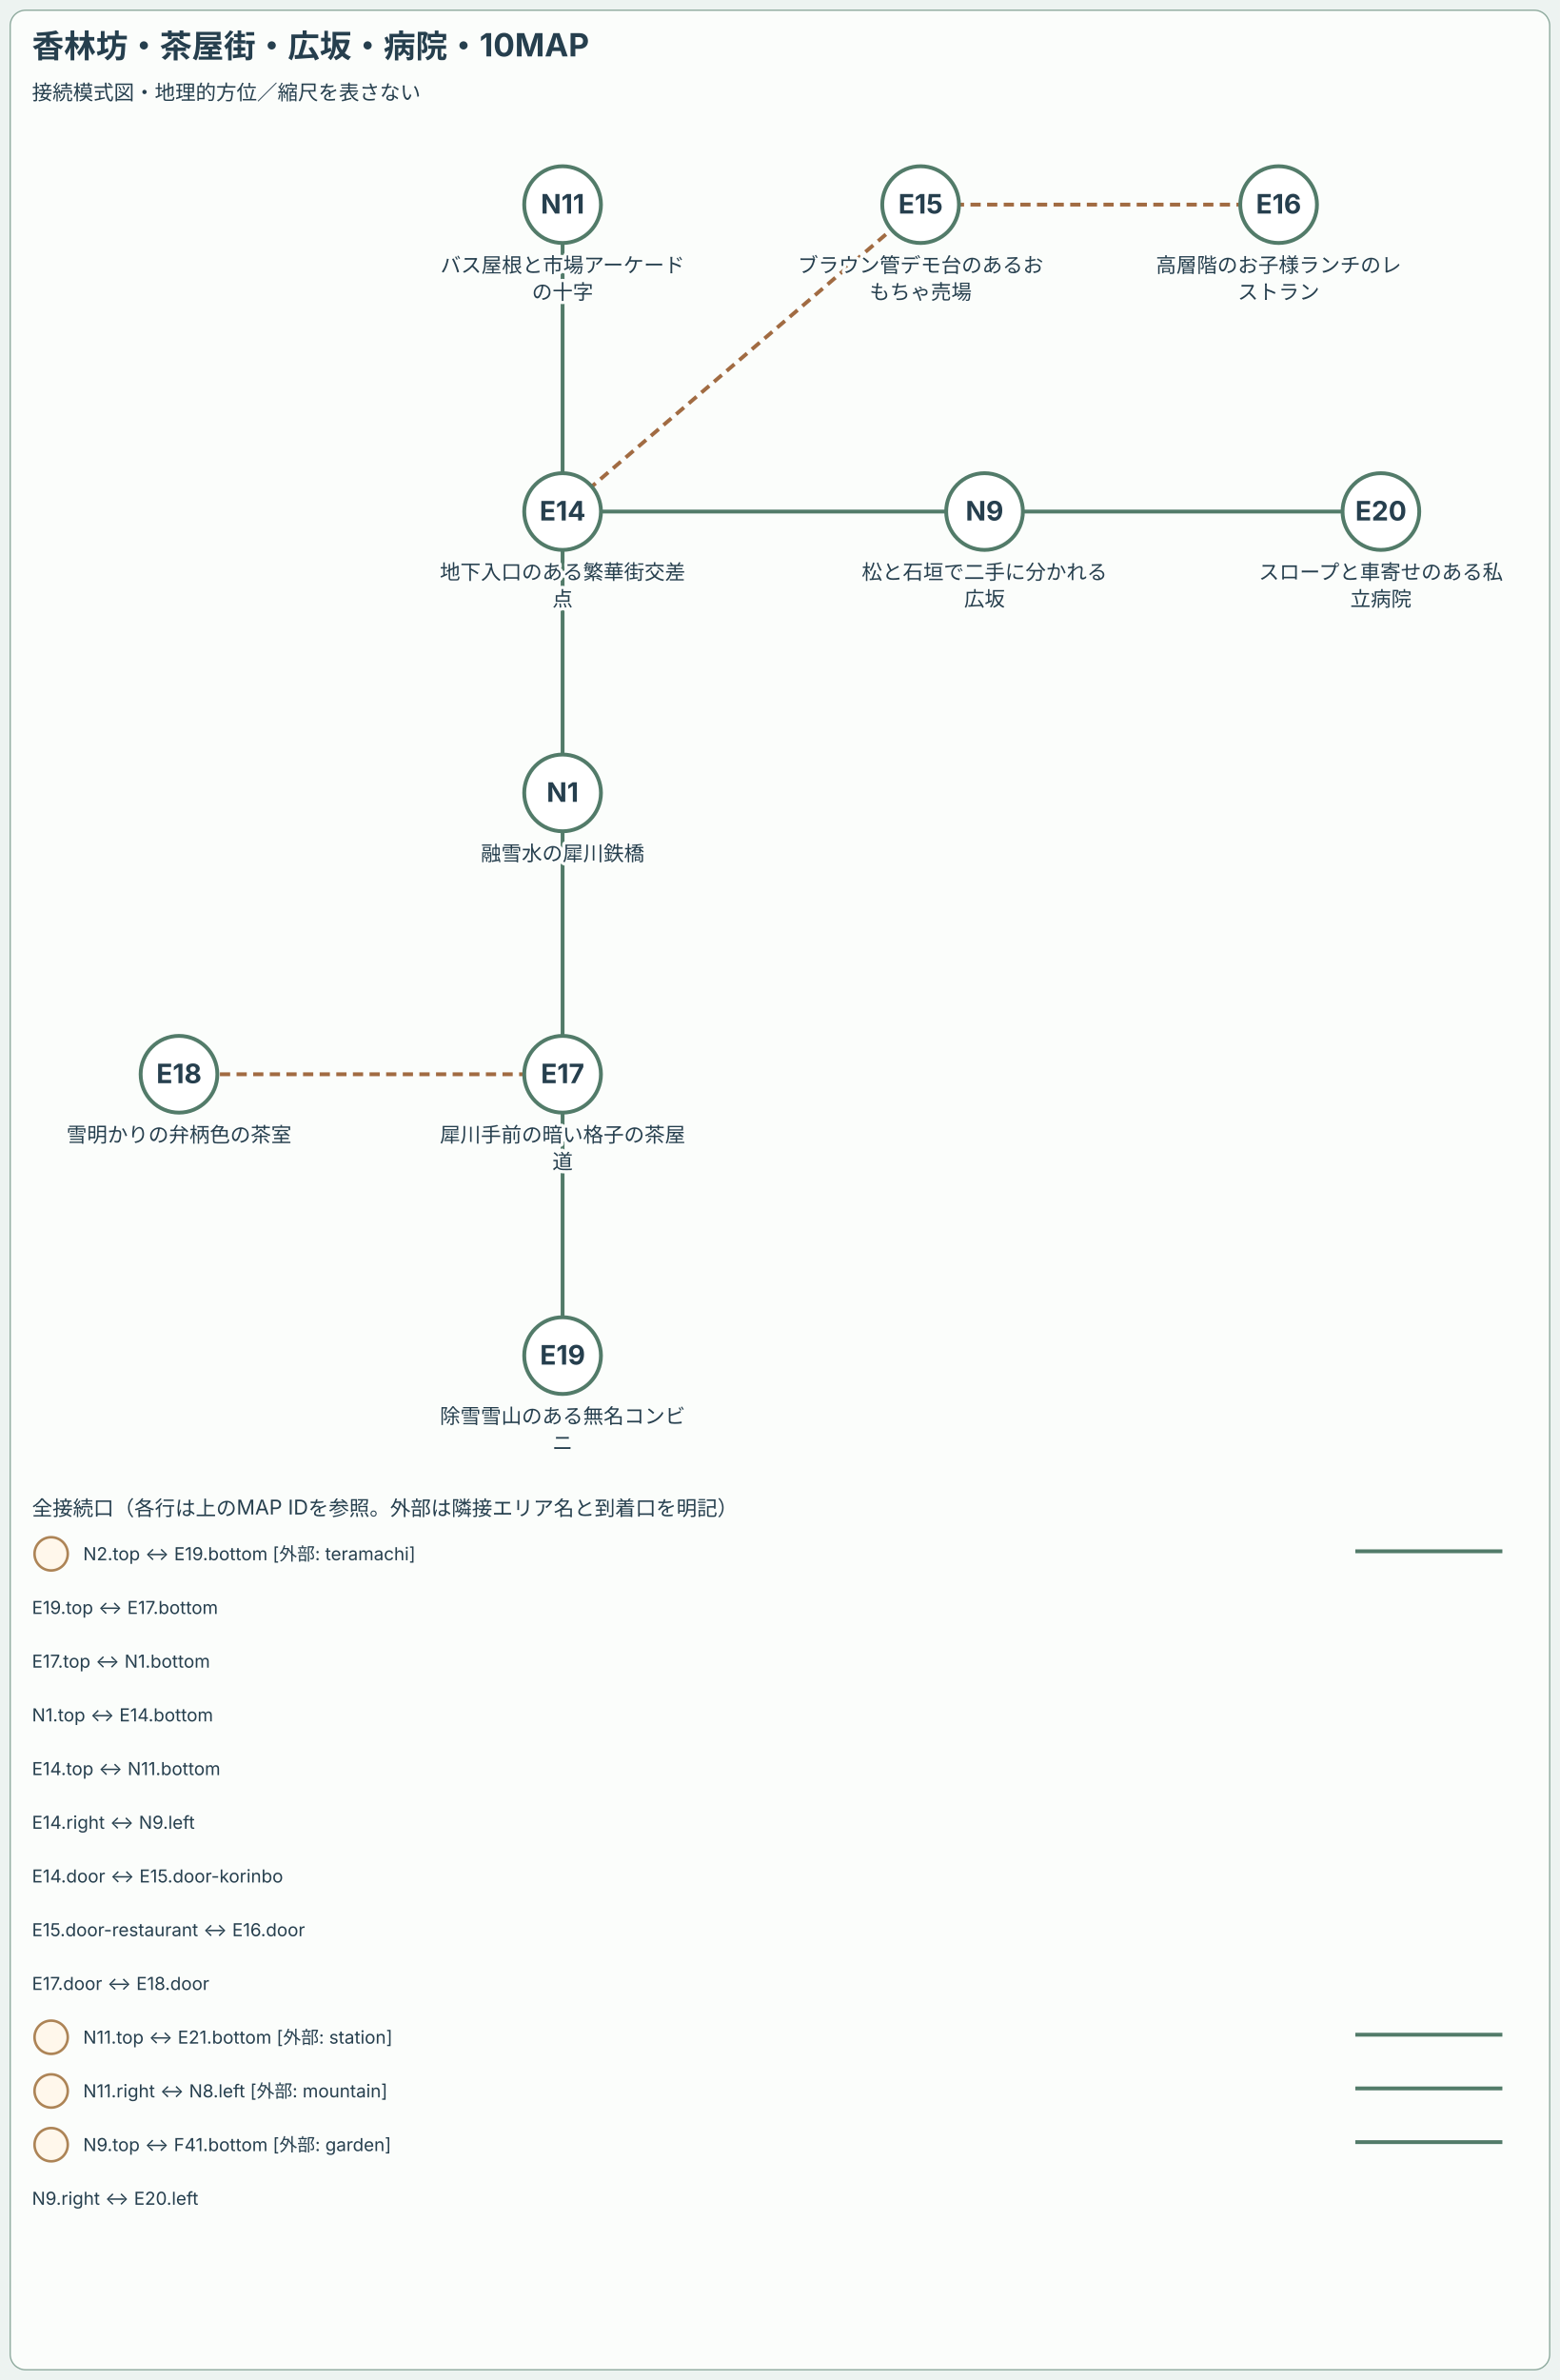
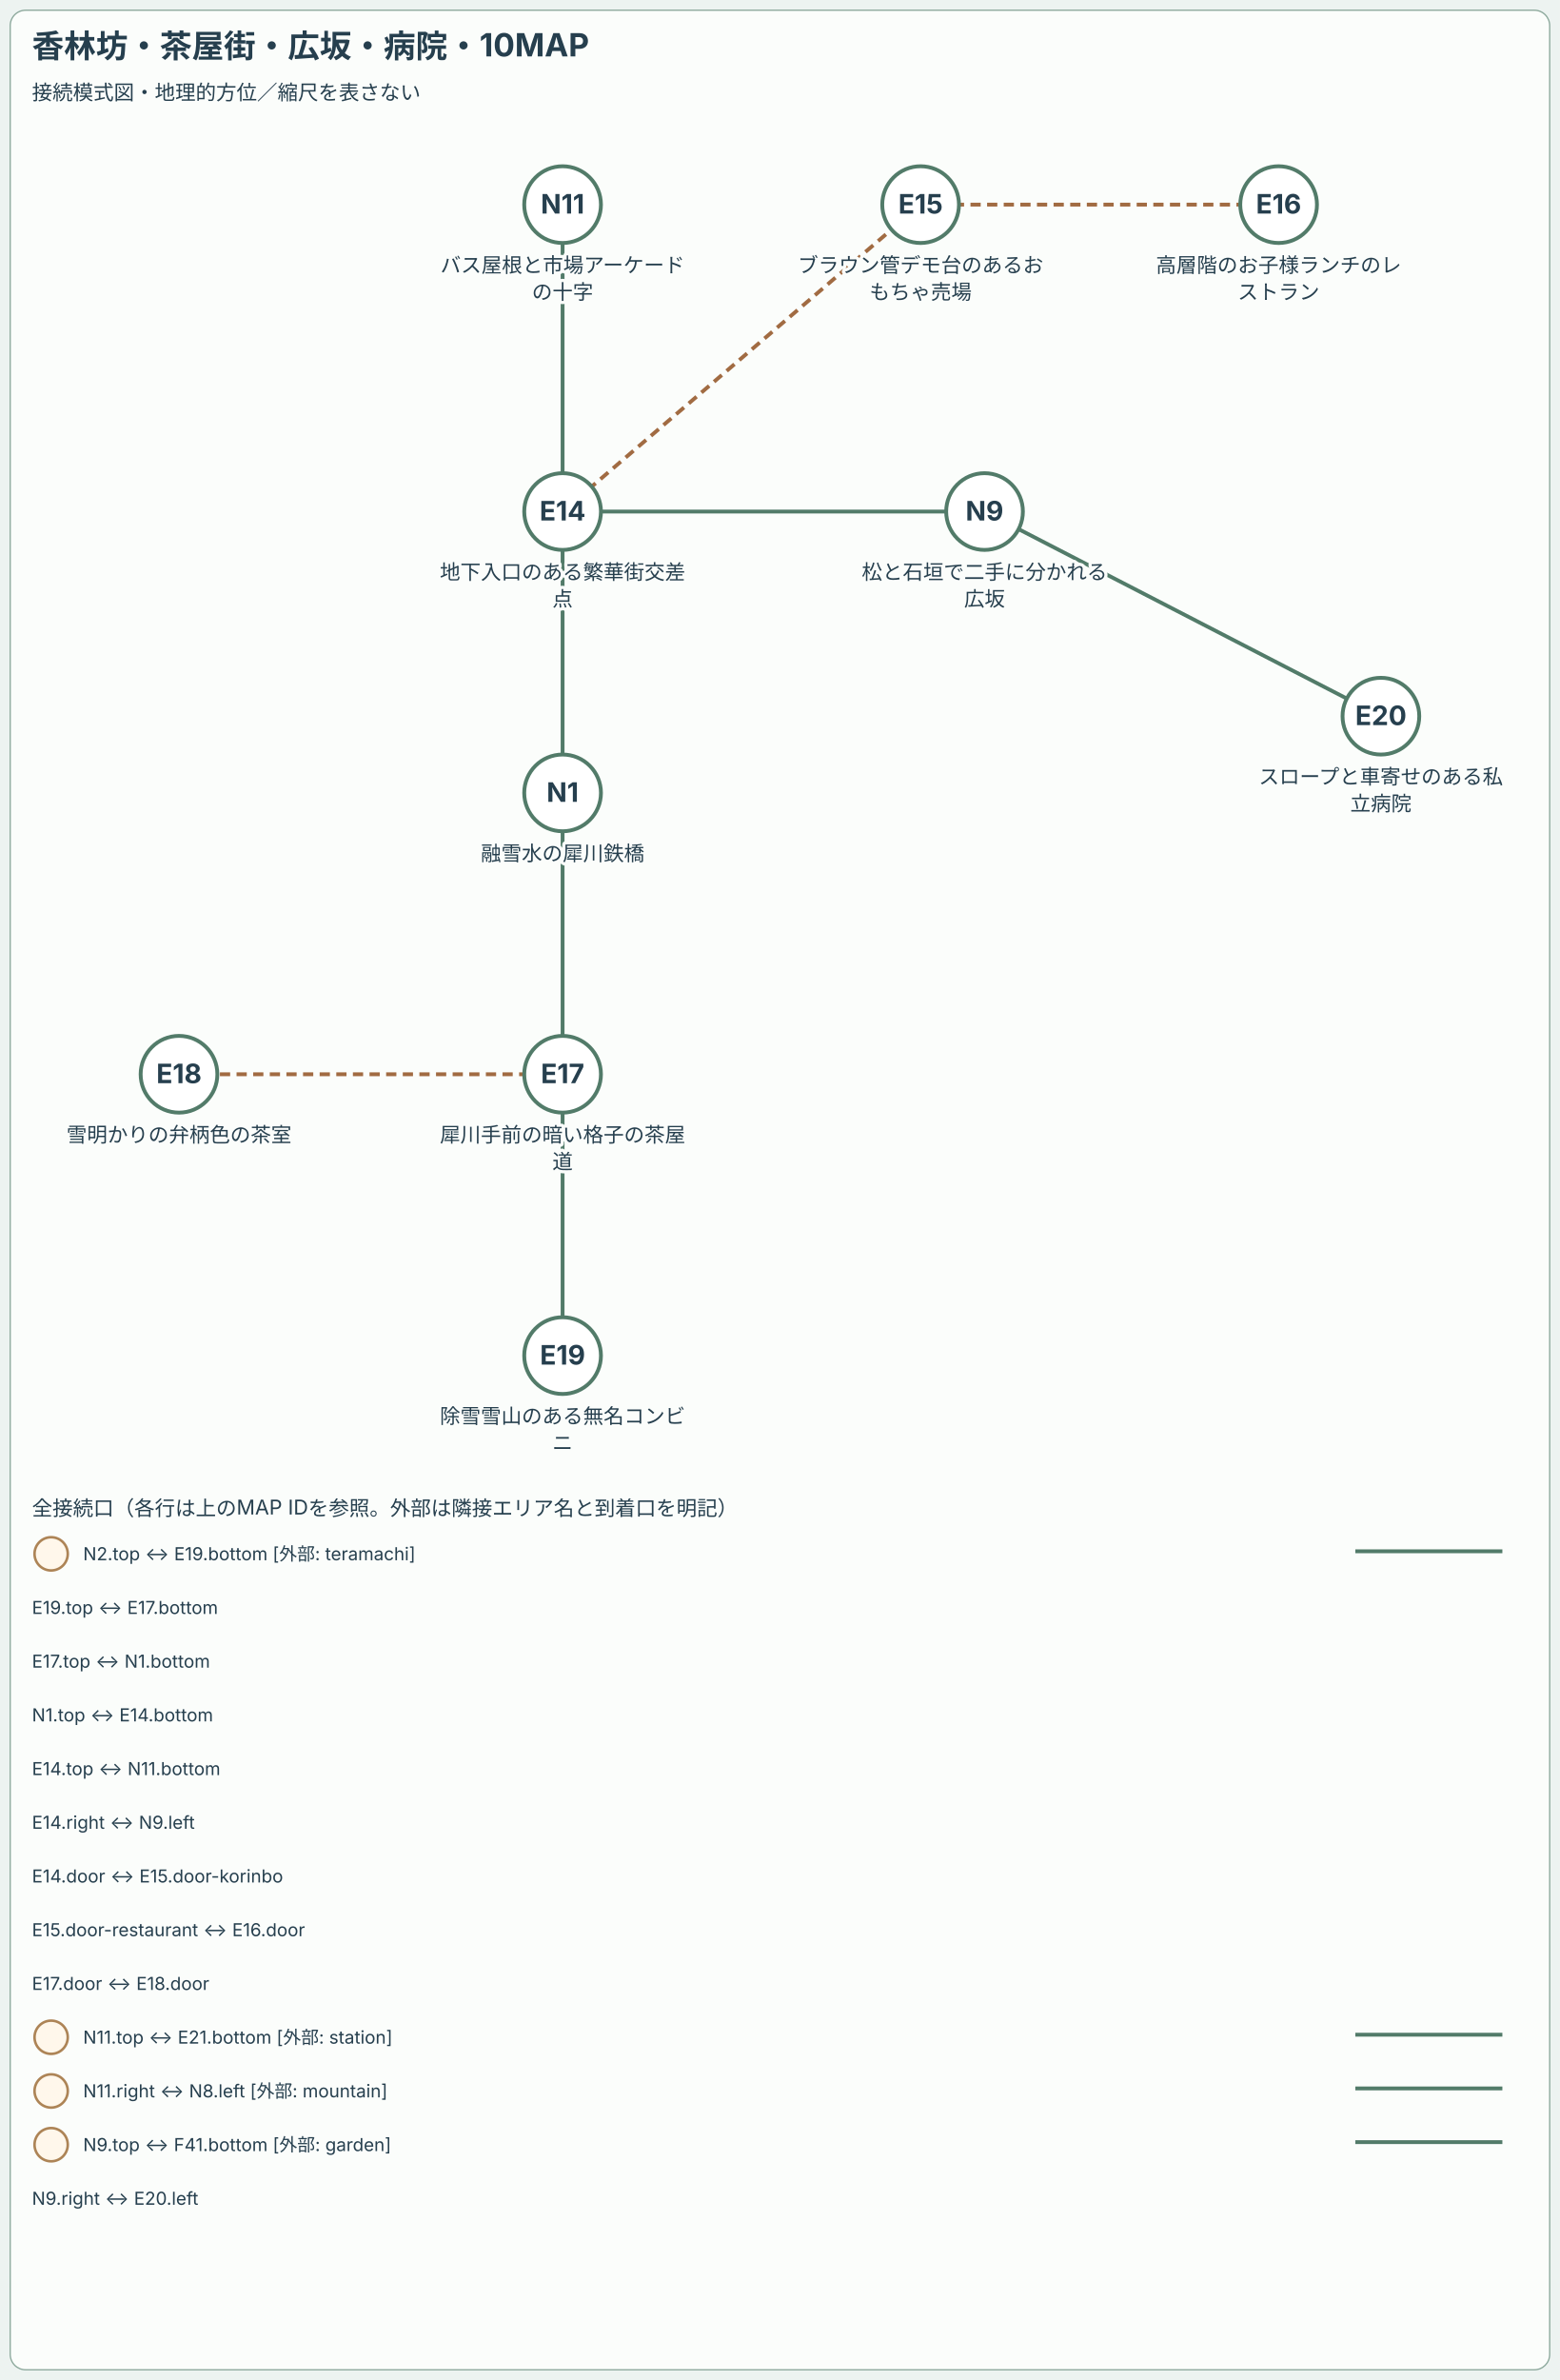
<svg xmlns="http://www.w3.org/2000/svg" width="1220" height="1861" viewBox="0 0 1220 1861" role="img">
  <defs>
    <marker id="directed-arrow" markerWidth="9" markerHeight="9" refX="8" refY="4" orient="auto">
      <path d="M0 0 L8 4 L0 8 Z" fill="#8b4c83" />
    </marker>
  </defs>
  <style>text{font-family:-apple-system,BlinkMacSystemFont,"Hiragino Sans",sans-serif;fill:#263f4e}.node{fill:#fff;stroke:#527b69;stroke-width:3}.ref{fill:#fff7eb;stroke:#ad8456;stroke-width:2}.edge{fill:none;stroke:#527b69;stroke-width:3}.door{fill:none;stroke:#a16b42;stroke-width:3;stroke-dasharray:8 5}.event{fill:none;stroke:#ac4871;stroke-width:4;stroke-dasharray:6 5}.oneway{fill:none;stroke:#5262a8;stroke-width:4}.id{font-size:21px;font-weight:bold;text-anchor:middle}.label{font-size:16px;text-anchor:middle;paint-order:stroke;stroke:#fbfdfb;stroke-width:5;stroke-linejoin:round}.note{font-size:16px}.small{font-size:14px}.heading{font-size:25px;font-weight:bold}</style>
  <rect width="1220" height="1861" fill="#edf3f1" />
  <g data-area="city">
    <rect x="8" y="8" width="1204" height="1845" rx="12" fill="#fbfdfb" stroke="#8aa79a" />
    <text x="25" y="45" class="heading">香林坊・茶屋街・広坂・病院・10MAP</text>
    <text x="25" y="78" class="note">接続模式図・地理的方位／縮尺を表さない</text>
    <path class="edge" data-edge-id="E19.top&gt;E17.bottom:edge" data-kind="edge" data-from="E19" data-to="E17" data-from-port="top" data-to-port="bottom" d="M440 1060 L440 840" />
    <path class="edge" data-edge-id="E17.top&gt;N1.bottom:edge" data-kind="edge" data-from="E17" data-to="N1" data-from-port="top" data-to-port="bottom" d="M440 840 L440 620" />
    <path class="edge" data-edge-id="N1.top&gt;E14.bottom:edge" data-kind="edge" data-from="N1" data-to="E14" data-from-port="top" data-to-port="bottom" d="M440 620 L440 400" />
    <path class="edge" data-edge-id="E14.top&gt;N11.bottom:edge" data-kind="edge" data-from="E14" data-to="N11" data-from-port="top" data-to-port="bottom" d="M440 400 L440 160" />
    <path class="edge" data-edge-id="E14.right&gt;N9.left:edge" data-kind="edge" data-from="E14" data-to="N9" data-from-port="right" data-to-port="left" d="M440 400 L770 400" />
    <path class="door" data-edge-id="E14.door&gt;E15.door-korinbo:door" data-kind="door" data-from="E14" data-to="E15" data-from-port="door" data-to-port="door-korinbo" d="M440 400 L720 160" />
    <path class="door" data-edge-id="E15.door-restaurant&gt;E16.door:door" data-kind="door" data-from="E15" data-to="E16" data-from-port="door-restaurant" data-to-port="door" d="M720 160 L1000 160" />
    <path class="door" data-edge-id="E17.door&gt;E18.door:door" data-kind="door" data-from="E17" data-to="E18" data-from-port="door" data-to-port="door" d="M440 840 L140 840" />
-     <path class="edge" data-edge-id="N9.right&gt;E20.left:edge" data-kind="edge" data-from="N9" data-to="E20" data-from-port="right" data-to-port="left" d="M770 400 L1080 400" />
+     <path class="edge" data-edge-id="N9.right&gt;E20.left:edge" data-kind="edge" data-from="N9" data-to="E20" data-from-port="right" data-to-port="left" d="M770 400 L1080 560" />
    <circle class="node" data-map="E14" cx="440" cy="400" r="30" />
    <text class="id" x="440" y="407">E14</text>
    <text x="440" y="453" class="label">地下入口のある繁華街交差</text>
    <text x="440" y="474" class="label">点</text>
    <circle class="node" data-map="E15" cx="720" cy="160" r="30" />
    <text class="id" x="720" y="167">E15</text>
    <text x="720" y="213" class="label">ブラウン管デモ台のあるお</text>
    <text x="720" y="234" class="label">もちゃ売場</text>
    <circle class="node" data-map="E16" cx="1000" cy="160" r="30" />
    <text class="id" x="1000" y="167">E16</text>
    <text x="1000" y="213" class="label">高層階のお子様ランチのレ</text>
    <text x="1000" y="234" class="label">ストラン</text>
    <circle class="node" data-map="E17" cx="440" cy="840" r="30" />
    <text class="id" x="440" y="847">E17</text>
    <text x="440" y="893" class="label">犀川手前の暗い格子の茶屋</text>
    <text x="440" y="914" class="label">道</text>
    <circle class="node" data-map="E18" cx="140" cy="840" r="30" />
    <text class="id" x="140" y="847">E18</text>
    <text x="140" y="893" class="label">雪明かりの弁柄色の茶室</text>
    <circle class="node" data-map="E19" cx="440" cy="1060" r="30" />
    <text class="id" x="440" y="1067">E19</text>
    <text x="440" y="1113" class="label">除雪雪山のある無名コンビ</text>
    <text x="440" y="1134" class="label">ニ</text>
-     <circle class="node" data-map="E20" cx="1080" cy="400" r="30" />
-     <text class="id" x="1080" y="407">E20</text>
-     <text x="1080" y="453" class="label">スロープと車寄せのある私</text>
-     <text x="1080" y="474" class="label">立病院</text>
+     <circle class="node" data-map="E20" cx="1080" cy="560" r="30" />
+     <text class="id" x="1080" y="567">E20</text>
+     <text x="1080" y="613" class="label">スロープと車寄せのある私</text>
+     <text x="1080" y="634" class="label">立病院</text>
    <circle class="node" data-map="N1" cx="440" cy="620" r="30" />
    <text class="id" x="440" y="627">N1</text>
    <text x="440" y="673" class="label">融雪水の犀川鉄橋</text>
    <circle class="node" data-map="N9" cx="770" cy="400" r="30" />
    <text class="id" x="770" y="407">N9</text>
    <text x="770" y="453" class="label">松と石垣で二手に分かれる</text>
    <text x="770" y="474" class="label">広坂</text>
    <circle class="node" data-map="N11" cx="440" cy="160" r="30" />
    <text class="id" x="440" y="167">N11</text>
    <text x="440" y="213" class="label">バス屋根と市場アーケード</text>
    <text x="440" y="234" class="label">の十字</text>
    <text x="25" y="1185" class="note">全接続口（各行は上のMAP IDを参照。外部は隣接エリア名と到着口を明記）</text>
    <circle class="ref" data-reference-map="N2" data-reference="N2" cx="40" cy="1215" r="13" />
    <text x="65" y="1220" class="small">N2.top ↔ E19.bottom  [外部: teramachi]</text>
    <path class="edge" data-edge-id="N2.top&gt;E19.bottom:edge" data-kind="edge" data-from="N2" data-to="E19" data-from-port="top" data-to-port="bottom" d="M1060 1213 L1175 1213" />
    <text x="25" y="1262" class="small">E19.top ↔ E17.bottom</text>
    <text x="25" y="1304" class="small">E17.top ↔ N1.bottom</text>
    <text x="25" y="1346" class="small">N1.top ↔ E14.bottom</text>
    <text x="25" y="1388" class="small">E14.top ↔ N11.bottom</text>
    <text x="25" y="1430" class="small">E14.right ↔ N9.left</text>
    <text x="25" y="1472" class="small">E14.door ↔ E15.door-korinbo</text>
    <text x="25" y="1514" class="small">E15.door-restaurant ↔ E16.door</text>
    <text x="25" y="1556" class="small">E17.door ↔ E18.door</text>
    <circle class="ref" data-reference-map="E21" data-reference="E21" cx="40" cy="1593" r="13" />
    <text x="65" y="1598" class="small">N11.top ↔ E21.bottom  [外部: station]</text>
    <path class="edge" data-edge-id="N11.top&gt;E21.bottom:edge" data-kind="edge" data-from="N11" data-to="E21" data-from-port="top" data-to-port="bottom" d="M1060 1591 L1175 1591" />
    <circle class="ref" data-reference-map="N8" data-reference="N8" cx="40" cy="1635" r="13" />
    <text x="65" y="1640" class="small">N11.right ↔ N8.left  [外部: mountain]</text>
    <path class="edge" data-edge-id="N11.right&gt;N8.left:edge" data-kind="edge" data-from="N11" data-to="N8" data-from-port="right" data-to-port="left" d="M1060 1633 L1175 1633" />
    <circle class="ref" data-reference-map="F41" data-reference="F41" cx="40" cy="1677" r="13" />
    <text x="65" y="1682" class="small">N9.top ↔ F41.bottom  [外部: garden]</text>
    <path class="edge" data-edge-id="N9.top&gt;F41.bottom:edge" data-kind="edge" data-from="N9" data-to="F41" data-from-port="top" data-to-port="bottom" d="M1060 1675 L1175 1675" />
    <text x="25" y="1724" class="small">N9.right ↔ E20.left</text>
  </g>
</svg>
